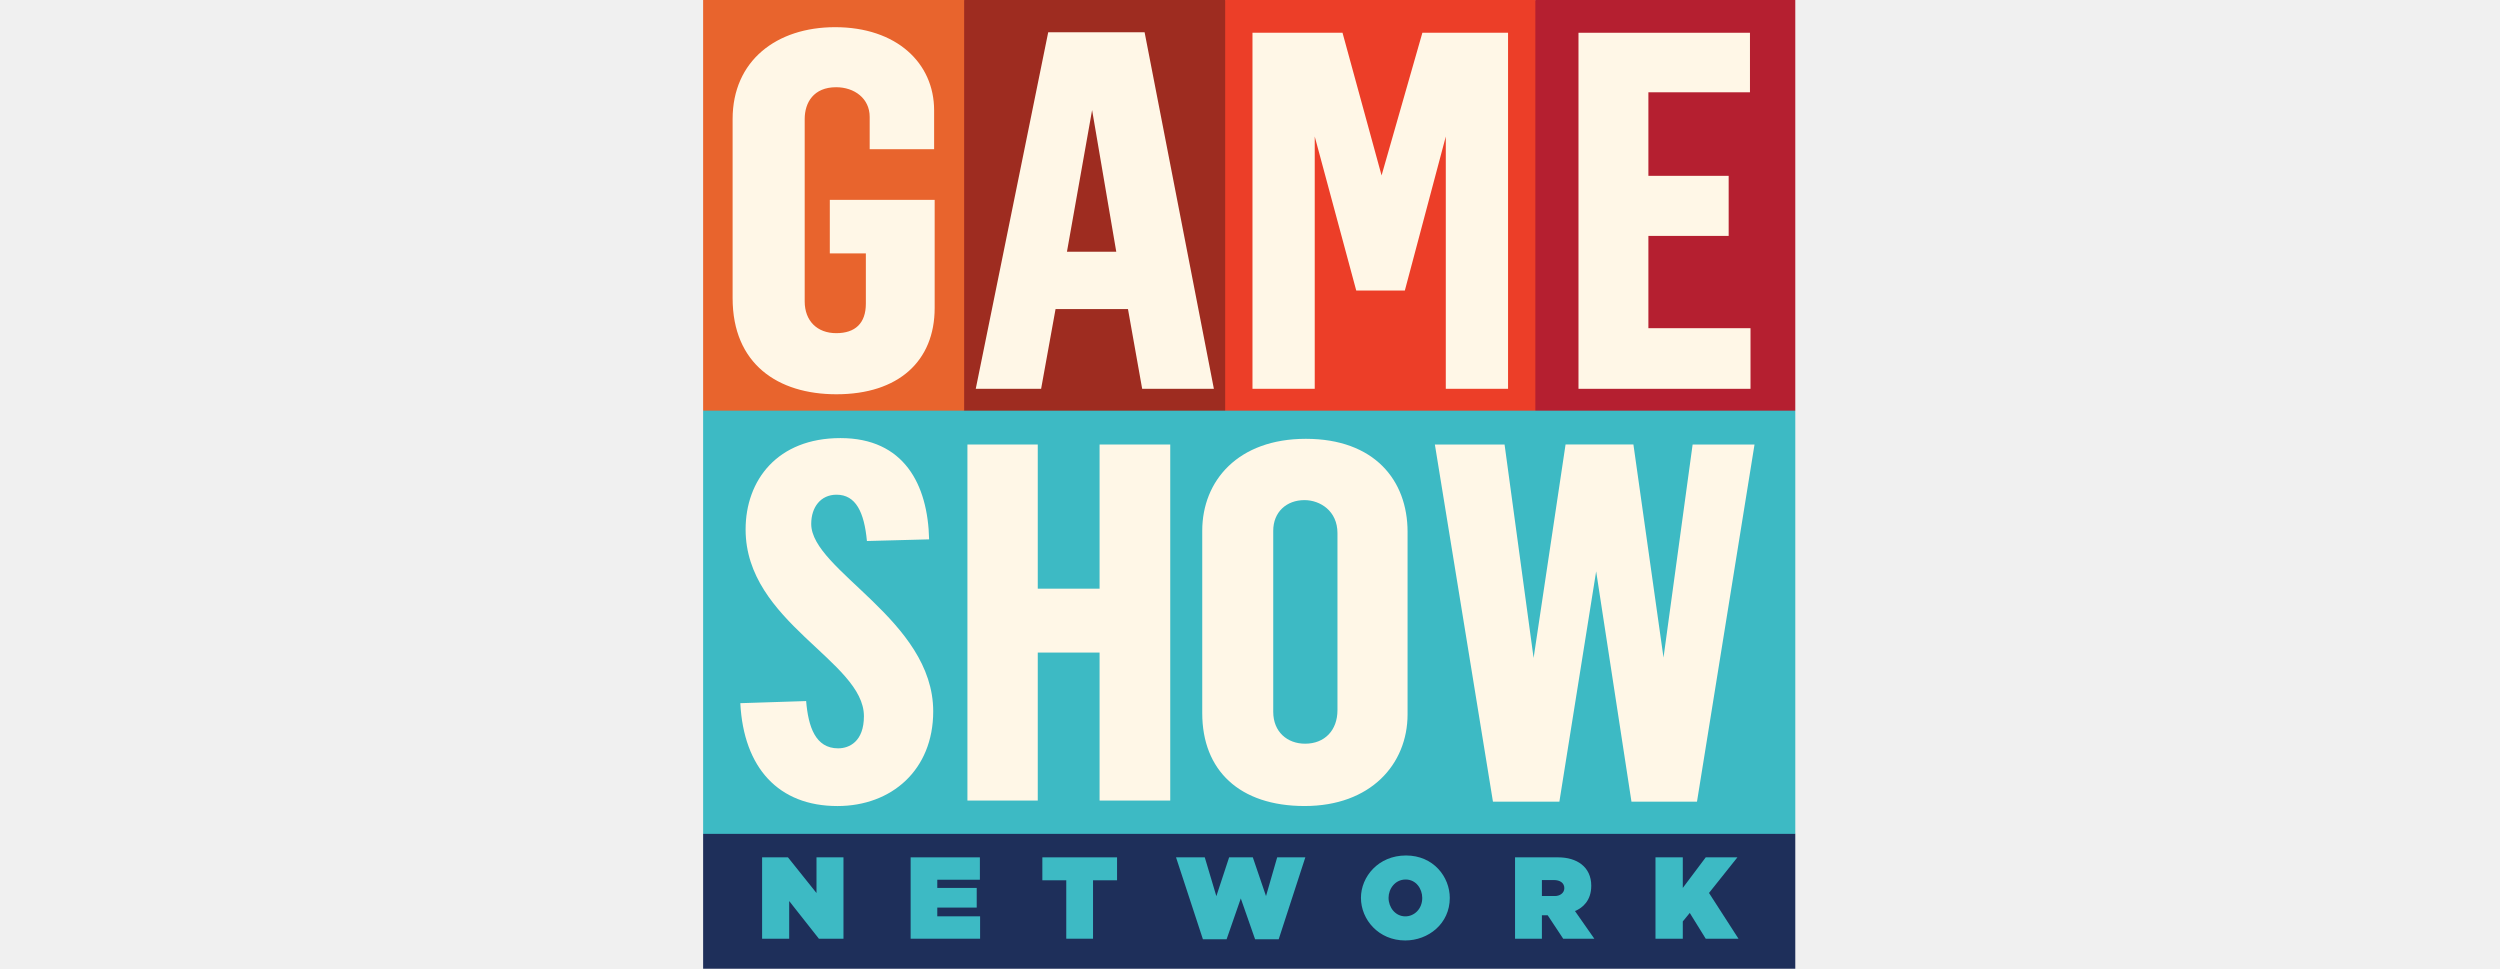
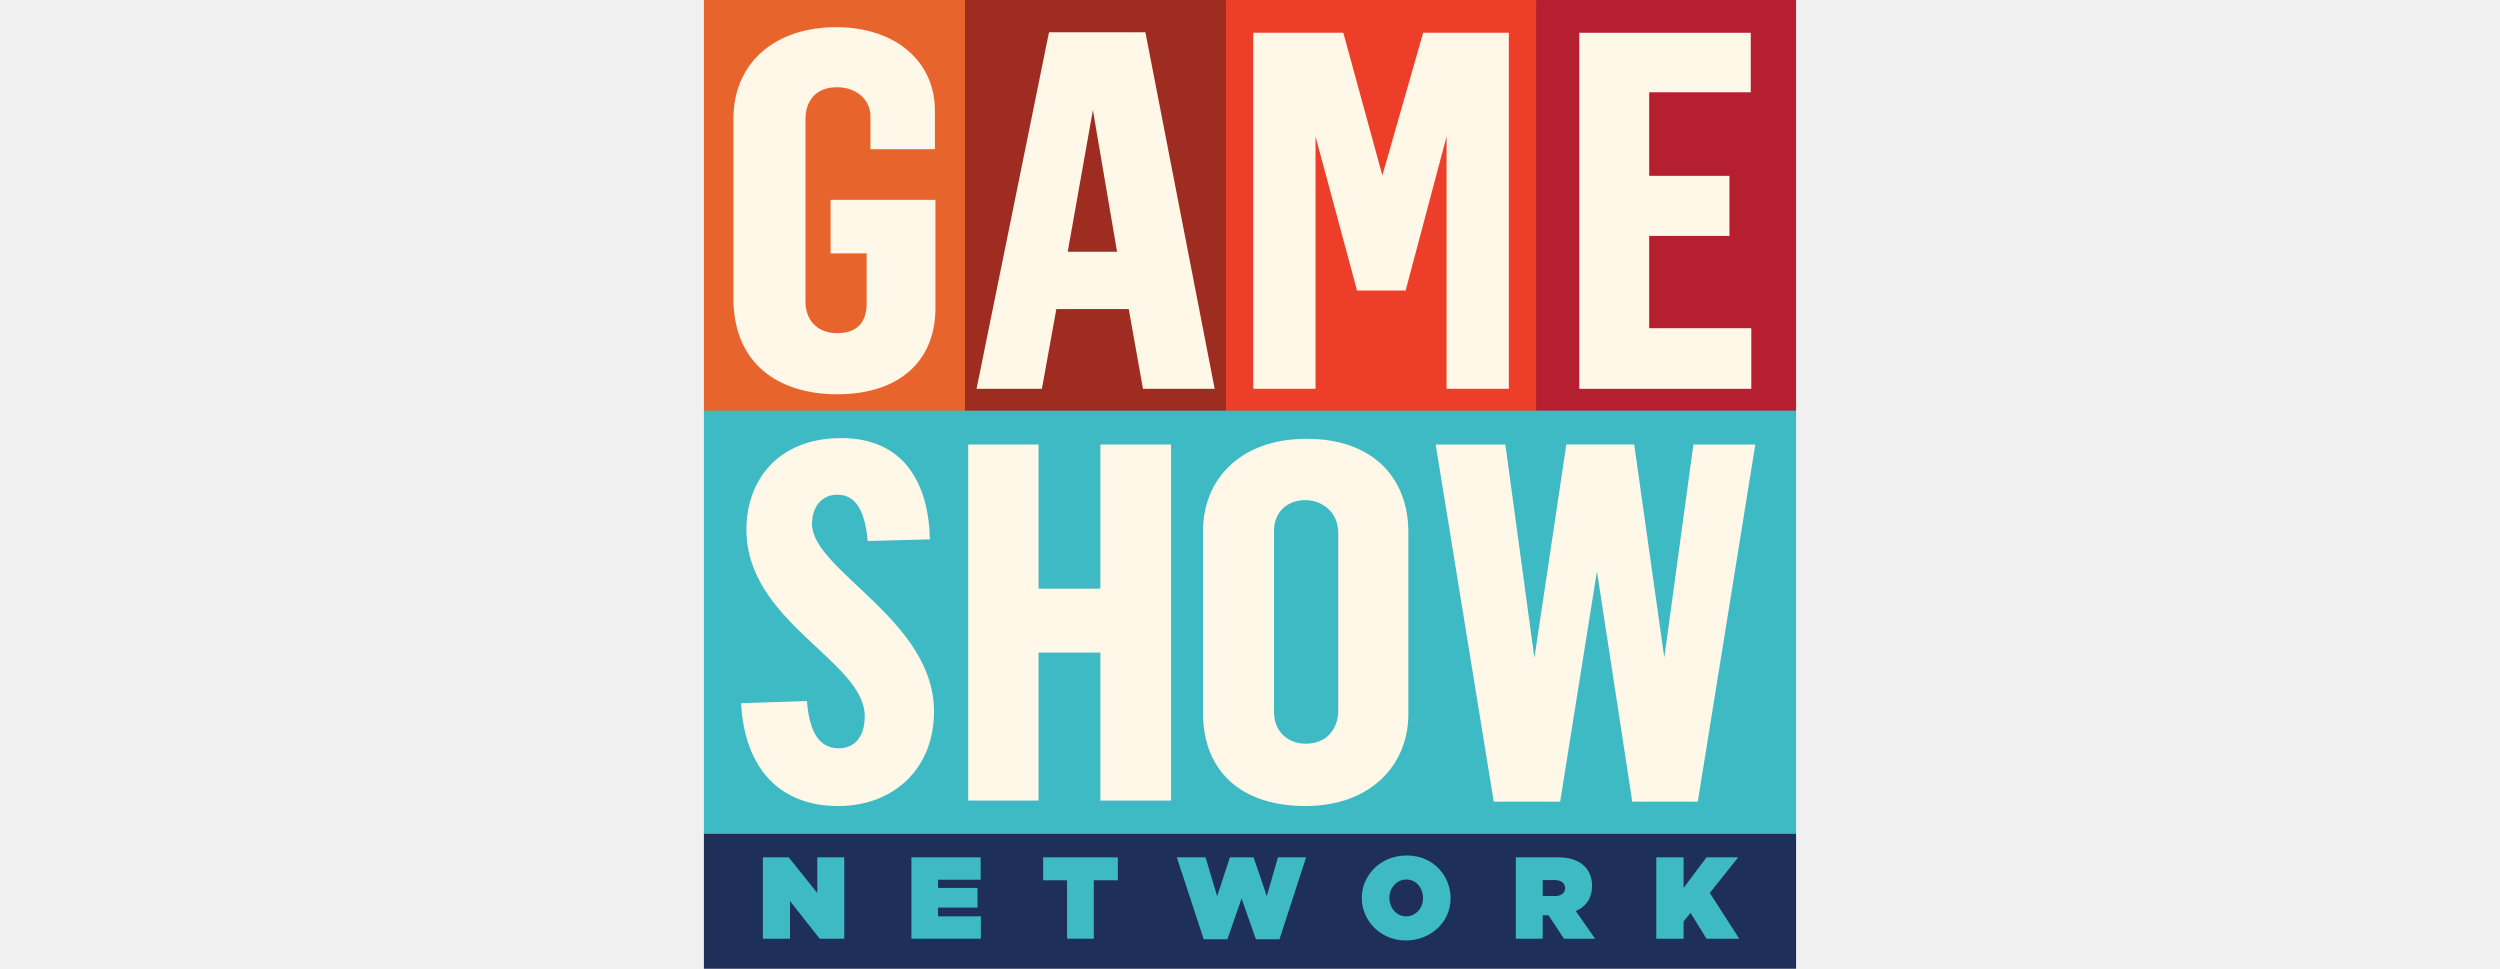
<svg xmlns="http://www.w3.org/2000/svg" width="800" height="310" viewBox="0 0 211.667 82.021" version="1.1" id="svg1100">
-   <defs id="defs1097" />
  <g id="layer1">
-     <g id="layer1-5" transform="matrix(0.09246993,0,0,0.09246993,44.73606,-97.31186)">
-       <path style="fill:#1e2f5a;fill-opacity:1;stroke:none" d="m 359,1488.586 v -123.5 l 83,-83.5 h 847 l 70,83.5 v 123.5 z" id="path3092" transform="translate(-199,450.7764)" />
-       <path style="fill:#3dbac4;fill-opacity:1;stroke:none" d="M 1359,977.586 V 1365.086 H 359 V 977.586 l 160,-160 h 720 z" id="path3090" transform="translate(-199,450.7764)" />
-       <path style="fill:#b51f30;fill-opacity:1;stroke:none" d="m 1121,977.586 -124.708,-216 124.708,-160 h 238 v 376 z" id="path3088" transform="translate(-199,450.7764)" />
-       <path style="fill:#ec3e28;fill-opacity:1;stroke:none" d="M 837,977.586 714,764.544 837,601.586 h 284 v 376 z" id="path3086" transform="translate(-199,450.7764)" />
-       <path style="fill:#9e2c20;fill-opacity:1;stroke:none" d="m 598,977.586 -169,-169 169,-207 h 239 v 376 z" id="path3084" transform="translate(-199,450.7764)" />
-       <path style="fill:#e8642d;fill-opacity:1;stroke:none" d="m 359,977.586 v -376 h 239 v 376 z" id="path3082" transform="translate(-199,450.7764)" />
-       <path style="fill:#fff7e7;fill-opacity:1;stroke:none" d="m 475,784.586 h 96 v 99 c 0,48.617 -33.131,79 -89.959,79 C 427.194,962.586 386,934.652 386,874.586 v -164 c 0,-53.423 40.21,-84.115 93.836,-84.115 56.166,0 90.664,32.715 90.664,76.115 v 35.6 h -59 v -29.6 c 0,-16.923 -14.063,-27.137 -30.733,-27.137 -20.559,0 -28.767,14.019 -28.767,29.137 v 167 c 0,17.823 11.444,29.049 28.881,29.049 17.318,0 27.119,-8.974 27.119,-27.049 v -46 h -33 z" id="path3044" transform="translate(-199,450.7764)" />
-       <path style="fill:#fff7e7;fill-opacity:1;stroke:none" d="M 674.969,631.125 608.625,957.594 h 59.844 l 13.219,-73 H 748 l 13,73 h 65.656 L 763.219,631.125 Z m 40.188,71.25 22.125,129.719 H 692.125 Z" transform="translate(-199,450.7764)" id="path3046" />
-       <path style="fill:#fff7e7;fill-opacity:1;stroke:none" d="m 862,957.586 v -326 h 82.437 l 35.762,130.63 37.363,-130.63 H 1096 v 326 h -57 v -231 l -37.496,141 H 957 l -38,-141 v 231 z" id="path3050" transform="translate(-199,450.7764)" />
-       <path style="fill:#fff7e7;fill-opacity:1;stroke:none" d="m 1160.5,957.586 v -326 h 157 v 54.5 h -93 v 76.5 h 73.5 v 55 h -73.5 v 84.5 h 93.5 v 55.5 z" id="path3052" transform="translate(-199,450.7764)" />
-       <path style="fill:#fff7e7;fill-opacity:1;stroke:none" d="m 482.664,1286.782 c 9.953,0 23.565,-6.042 23.565,-29.457 0,-50.499 -108.331,-85.908 -108.331,-170.927 0,-45.091 29.055,-83.689 86.87,-83.689 58.112,0 80.04,42.359 81.149,92.72 l -56.937,1.512 c -2.498,-26.544 -10.22,-42.402 -27.829,-42.402 -14.452,0 -23.178,11.346 -23.178,26.744 0,42.703 111.703,87.773 111.703,171.663 0,53.627 -38.127,86.665 -87.711,86.665 -53.853,0 -85.871,-34.901 -88.913,-94.184 l 60.27,-1.938 c 1.966,23.563 8.516,43.294 29.34,43.294 z" id="path3054" transform="translate(-199,450.7764)" />
-       <path style="fill:#fff7e7;fill-opacity:1;stroke:none" d="m 601,1334.586 v -326 h 64.4 v 132 H 722 v -132 h 64.7 v 326 H 722 v -135.5 h -56.6 v 135.5 z" id="path3056" transform="translate(-199,450.7764)" />
-       <path style="fill:#fff7e7;fill-opacity:1;stroke:none" d="m 910.844,1003.375 c -61.981,0 -94.844,38.284 -94.844,84.219 v 167 c 0,52.222 33.959,85 93.781,85 60.234,0 94.219,-38.111 94.219,-84 v -167 c 0,-47.494 -30.613,-85.219 -93.156,-85.219 z m -1.25,56.125 c 14.363,0 30.219,9.899 30.219,30.219 v 162.062 c 0,18.562 -11.784,30.75 -29.625,30.75 -16.293,0 -29.188,-10.815 -29.188,-29.187 v -165.75 c 0,-17.198 12.151,-28.094 28.594,-28.094 z" transform="translate(-199,450.7764)" id="path3058" />
-       <path style="fill:#fff7e7;fill-opacity:1;stroke:none" d="m 1029,1008.586 h 63.813 l 26.584,195.457 29.26,-195.472 h 62.13 l 27.555,195.112 L 1265,1008.586 h 56.677 l -52.677,327 h -60 L 1176.671,1124.722 1143,1335.586 h -60.821 z" id="path3062" transform="translate(-199,450.7764)" />
-       <path style="fill:#3dbac4;fill-opacity:1;stroke:none" d="m 413,1386.586 h 23.67 L 462.8,1419.257 v -32.671 h 24.7 v 74.5 H 465 l -27.2,-34.5 v 34.5 H 413 Z" id="path3064" transform="translate(-199,450.7764)" />
-       <path style="fill:#3dbac4;fill-opacity:1;stroke:none" d="m 549,1386.586 h 63.4 v 20.488 h -39 v 7.512 h 36.1 v 18 h -36.1 v 8 h 39.2 v 20.5 H 549 Z" id="path3066" transform="translate(-199,450.7764)" />
-       <path style="fill:#3dbac4;fill-opacity:1;stroke:none" d="m 669.6,1407.586 v -21 H 738 v 21 h -22 v 53.5 h -24.5 v -53.5 z" id="path3068" transform="translate(-199,450.7764)" />
-       <path style="fill:#3dbac4;fill-opacity:1;stroke:none" d="m 792,1386.586 h 26.31 l 10.612,35.543 11.69,-35.543 h 21.698 l 12.078,35.465 10.225,-35.465 h 25.775 l -24.388,75 h -21.612 l -13.085,-37.38 -12.992,37.38 h -21.698 z" id="path3070" transform="translate(-199,450.7764)" />
-       <path style="fill:#3dbac4;fill-opacity:1;stroke:none" d="m 1002.562,1384.875 c -25.459,0 -41.25,19.596 -41.25,38.812 0,19.791 16.083,39 40.562,39 21.097,0 40.781,-15.306 40.781,-38.938 0,-19.239 -14.915,-38.875 -40.094,-38.875 z m -0.312,22 c 9.553,0 15.188,8.534 15.188,16.875 0,10.245 -7.465,16.875 -15.469,16.875 -9.288,0 -15.375,-8.358 -15.375,-16.938 0,-8.331 5.997,-16.812 15.656,-16.812 z" transform="translate(-199,450.7764)" id="path3072" />
-       <path style="fill:#3dbac4;fill-opacity:1;stroke:none" d="m 1102.406,1386.594 v 74.5 H 1127 v -21.5 h 5.281 l 14.219,21.5 h 28.5 l -17.719,-25.344 c 7.22,-2.946 14.906,-9.743 14.906,-23.156 0,-17.493 -13.473,-26 -30.188,-26 z M 1127,1407.375 h 11 c 5.51,0 9.531,2.605 9.531,7.406 0,4.505 -4.124,7.219 -8.531,7.219 h -12 z" transform="translate(-199,450.7764)" id="path3076" />
-       <path style="fill:#3dbac4;fill-opacity:1;stroke:none" d="m 1231,1461.086 v -74.5 h 25 v 28 l 21,-28 h 29 l -26,32.603 27,41.897 h -30 l -14.616,-23.61 -6.384,7.781 v 15.829 z" id="path3080" transform="translate(-199,450.7764)" />
+     <g id="layer1-5" transform="translate(44.803 -97.312) scale(.09247)">
+       <path style="fill:#1e2f5a;fill-opacity:1;stroke:none" d="M359 1488.586v-123.5l83-83.5h847l70 83.5v123.5z" id="path3092" transform="translate(-199 450.776)" />
+       <path style="fill:#3dbac4;fill-opacity:1;stroke:none" d="M1359 977.586v387.5H359v-387.5l160-160h720z" id="path3090" transform="translate(-199 450.776)" />
+       <path style="fill:#b51f30;fill-opacity:1;stroke:none" d="m1121 977.586-124.708-216 124.708-160h238v376z" id="path3088" transform="translate(-199 450.776)" />
+       <path style="fill:#ec3e28;fill-opacity:1;stroke:none" d="M837 977.586 714 764.544l123-162.958h284v376z" id="path3086" transform="translate(-199 450.776)" />
+       <path style="fill:#9e2c20;fill-opacity:1;stroke:none" d="m598 977.586-169-169 169-207h239v376z" id="path3084" transform="translate(-199 450.776)" />
+       <path style="fill:#e8642d;fill-opacity:1;stroke:none" d="M359 977.586v-376h239v376z" id="path3082" transform="translate(-199 450.776)" />
+       <path style="fill:#fff7e7;fill-opacity:1;stroke:none" d="M475 784.586h96v99c0 48.617-33.13 79-89.959 79-53.847 0-95.041-27.934-95.041-88v-164c0-53.424 40.21-84.115 93.836-84.115 56.165 0 90.664 32.715 90.664 76.115v35.6h-59v-29.6c0-16.923-14.063-27.137-30.733-27.137-20.559 0-28.767 14.02-28.767 29.137v167c0 17.823 11.444 29.049 28.881 29.049 17.318 0 27.119-8.974 27.119-27.05v-46h-33z" id="path3044" transform="translate(-199 450.776)" />
+       <path style="fill:#fff7e7;fill-opacity:1;stroke:none" d="m674.969 631.125-66.344 326.469h59.844l13.218-73H748l13 73h65.656L763.22 631.125Zm40.187 71.25 22.125 129.719h-45.156Z" transform="translate(-199 450.776)" id="path3046" />
+       <path style="fill:#fff7e7;fill-opacity:1;stroke:none" d="M862 957.586v-326h82.437l35.762 130.63 37.363-130.63H1096v326h-57v-231l-37.496 141H957l-38-141v231z" id="path3050" transform="translate(-199 450.776)" />
+       <path style="fill:#fff7e7;fill-opacity:1;stroke:none" d="M1160.5 957.586v-326h157v54.5h-93v76.5h73.5v55h-73.5v84.5h93.5v55.5z" id="path3052" transform="translate(-199 450.776)" />
+       <path style="fill:#fff7e7;fill-opacity:1;stroke:none" d="M482.664 1286.782c9.953 0 23.565-6.042 23.565-29.457 0-50.499-108.33-85.908-108.33-170.927 0-45.09 29.055-83.689 86.87-83.689 58.112 0 80.04 42.36 81.149 92.72l-56.937 1.512c-2.498-26.544-10.22-42.402-27.829-42.402-14.452 0-23.177 11.346-23.177 26.743 0 42.703 111.703 87.774 111.703 171.663 0 53.627-38.127 86.665-87.712 86.665-53.852 0-85.87-34.901-88.912-94.184l60.27-1.938c1.965 23.563 8.516 43.294 29.34 43.294z" id="path3054" transform="translate(-199 450.776)" />
+       <path style="fill:#fff7e7;fill-opacity:1;stroke:none" d="M601 1334.586v-326h64.4v132H722v-132h64.7v326H722v-135.5h-56.6v135.5z" id="path3056" transform="translate(-199 450.776)" />
+       <path style="fill:#fff7e7;fill-opacity:1;stroke:none" d="M910.844 1003.375c-61.982 0-94.844 38.284-94.844 84.219v167c0 52.222 33.96 85 93.781 85 60.234 0 94.219-38.111 94.219-84v-167c0-47.495-30.613-85.219-93.156-85.219zm-1.25 56.125c14.362 0 30.218 9.899 30.218 30.219v162.062c0 18.562-11.784 30.75-29.625 30.75-16.292 0-29.187-10.815-29.187-29.187v-165.75c0-17.199 12.151-28.094 28.594-28.094z" transform="translate(-199 450.776)" id="path3058" />
+       <path style="fill:#fff7e7;fill-opacity:1;stroke:none" d="M1029 1008.586h63.813l26.584 195.457 29.26-195.472h62.13l27.555 195.111L1265 1008.586h56.677l-52.677 327h-60l-32.329-210.864L1143 1335.586h-60.821z" id="path3062" transform="translate(-199 450.776)" />
+       <path style="fill:#3dbac4;fill-opacity:1;stroke:none" d="M413 1386.586h23.67l26.13 32.67v-32.67h24.7v74.5H465l-27.2-34.5v34.5H413Z" id="path3064" transform="translate(-199 450.776)" />
+       <path style="fill:#3dbac4;fill-opacity:1;stroke:none" d="M549 1386.586h63.4v20.488h-39v7.512h36.1v18h-36.1v8h39.2v20.5H549Z" id="path3066" transform="translate(-199 450.776)" />
+       <path style="fill:#3dbac4;fill-opacity:1;stroke:none" d="M669.6 1407.586v-21H738v21h-22v53.5h-24.5v-53.5z" id="path3068" transform="translate(-199 450.776)" />
+       <path style="fill:#3dbac4;fill-opacity:1;stroke:none" d="M792 1386.586h26.31l10.612 35.542 11.69-35.542h21.698l12.078 35.465 10.224-35.465h25.776l-24.388 75h-21.612l-13.086-37.38-12.992 37.38h-21.698z" id="path3070" transform="translate(-199 450.776)" />
+       <path style="fill:#3dbac4;fill-opacity:1;stroke:none" d="M1002.563 1384.875c-25.46 0-41.25 19.596-41.25 38.813 0 19.79 16.082 39 40.562 39 21.097 0 40.781-15.306 40.781-38.938 0-19.239-14.915-38.875-40.094-38.875zm-.313 22c9.553 0 15.188 8.534 15.188 16.875 0 10.245-7.465 16.875-15.47 16.875-9.287 0-15.374-8.358-15.374-16.938 0-8.33 5.997-16.812 15.656-16.812z" transform="translate(-199 450.776)" id="path3072" />
+       <path style="fill:#3dbac4;fill-opacity:1;stroke:none" d="M1102.406 1386.594v74.5H1127v-21.5h5.281l14.219 21.5h28.5l-17.719-25.344c7.22-2.946 14.906-9.743 14.906-23.156 0-17.493-13.472-26-30.187-26zm24.594 20.781h11c5.51 0 9.531 2.605 9.531 7.406 0 4.505-4.124 7.219-8.531 7.219h-12z" transform="translate(-199 450.776)" id="path3076" />
+       <path style="fill:#3dbac4;fill-opacity:1;stroke:none" d="M1231 1461.086v-74.5h25v28l21-28h29l-26 32.603 27 41.897h-30l-14.616-23.61-6.384 7.78v15.83z" id="path3080" transform="translate(-199 450.776)" />
    </g>
  </g>
  <style type="text/css" id="style2">
- 	.st0{display:none;}
- 	.st1{display:inline;fill:#7D7D7D;}
- 	.st2{fill:#FA7D19;}
- 	.st3{fill:#FFFFFF;}
- </style>
+         .st0{display:none}.st1{display:inline;fill:#7d7d7d}.st2{fill:#fa7d19}.st3{fill:#fff}
+     </style>
</svg>
